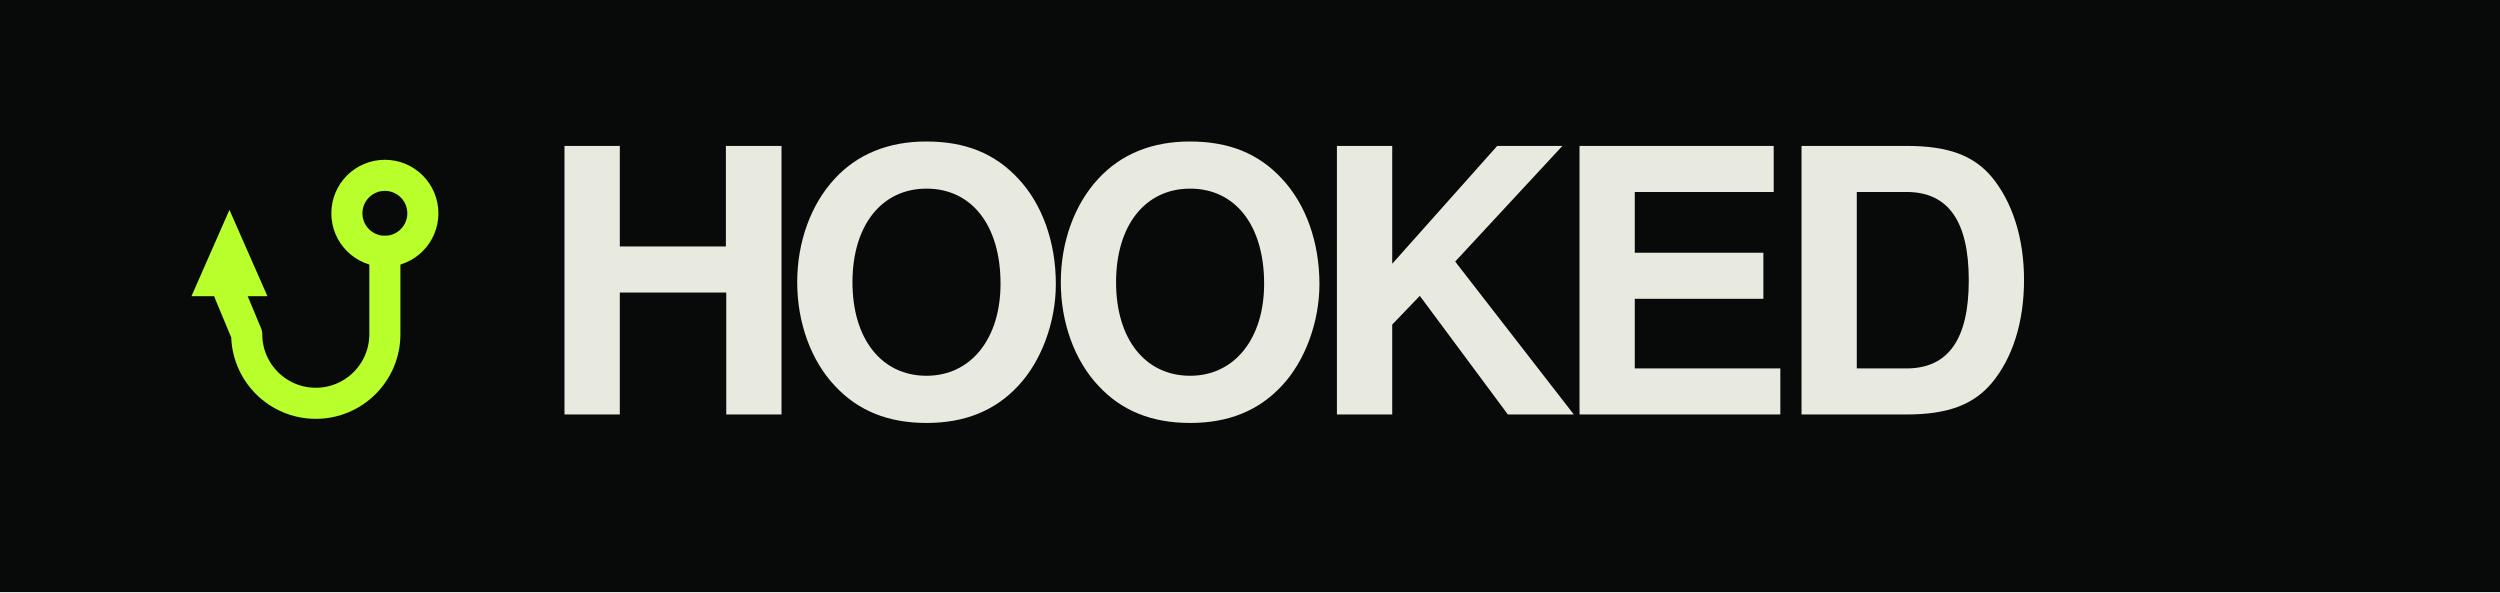
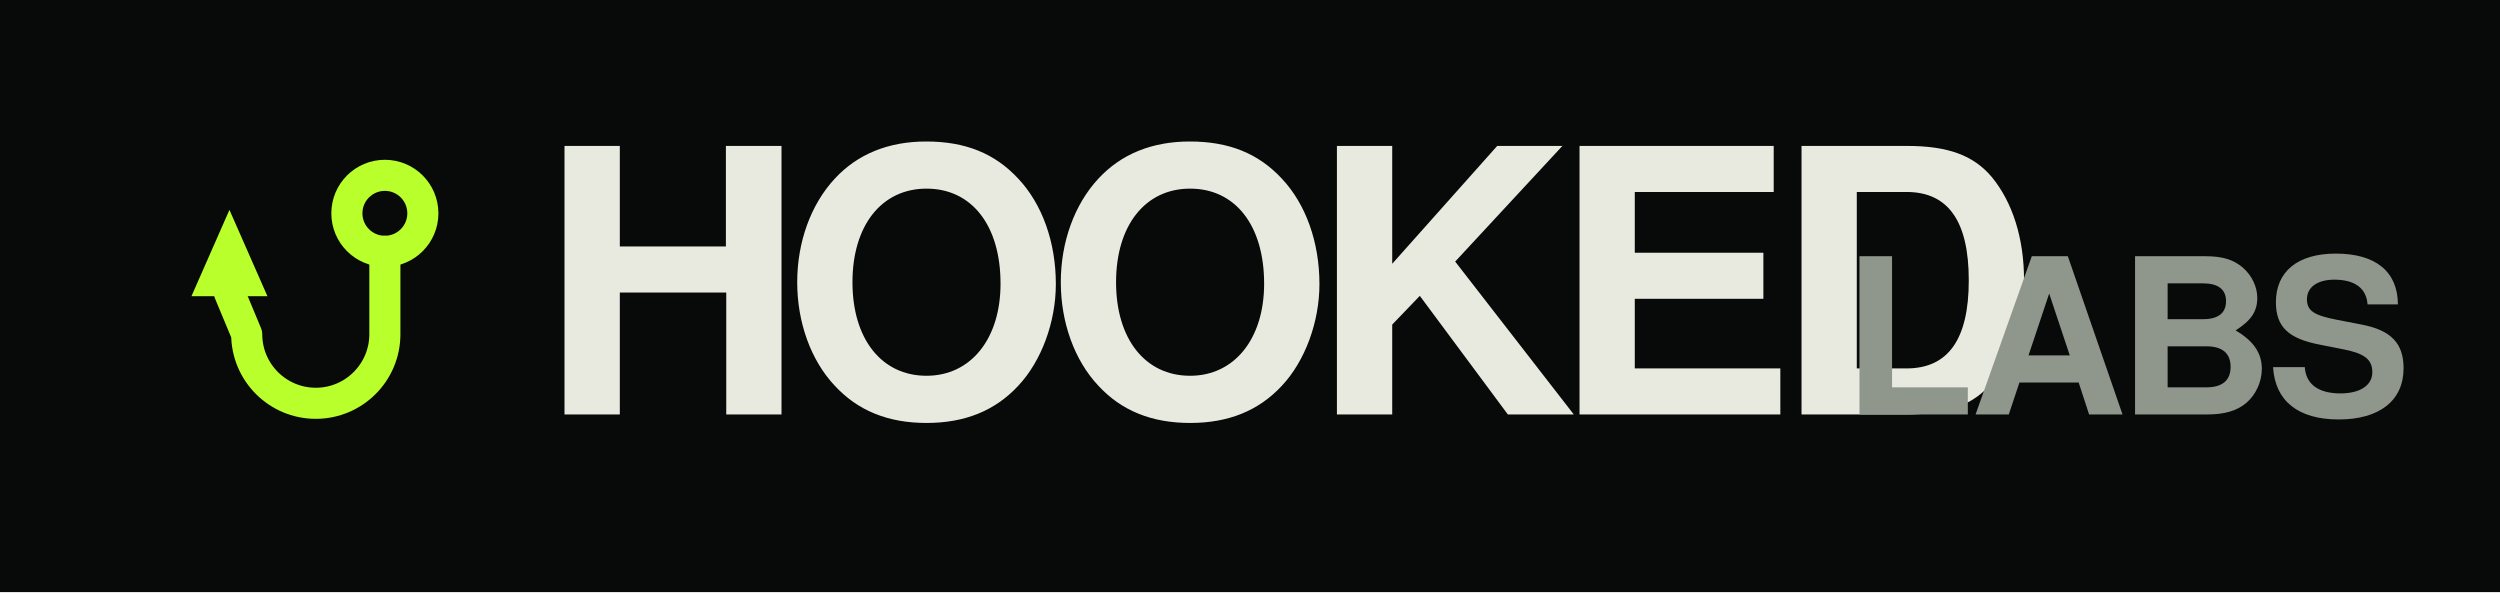
<svg xmlns="http://www.w3.org/2000/svg" viewBox="0 0 760 180" width="760" height="180" role="img" aria-label="HOOKED">
  <rect width="760" height="180" fill="#080A09" />
  <g transform="translate(51.9 47.0) scale(1.05)">
    <g fill="none" stroke="#B9FF2C" stroke-width="9" stroke-linecap="round" stroke-linejoin="round">
      <circle cx="62" cy="17" r="11" />
      <path d="M62 28 V52 A20 20 0 1 1 22 52 L17 40" />
    </g>
    <path d="M17 16 L28 41 L6 41 Z" fill="#B9FF2C" stroke="none" />
  </g>
  <text x="164" y="126" font-family="Helvetica Neue, Helvetica, Arial, sans-serif" font-weight="900" font-size="112" letter-spacing="-7" fill="#E9EADF">HOOKED</text>
+   <text x="560" y="126" font-family="Helvetica Neue, Helvetica, Arial, sans-serif" font-weight="800" font-size="66" letter-spacing="-2" fill="#8F978D">LABS</text>
</svg>
